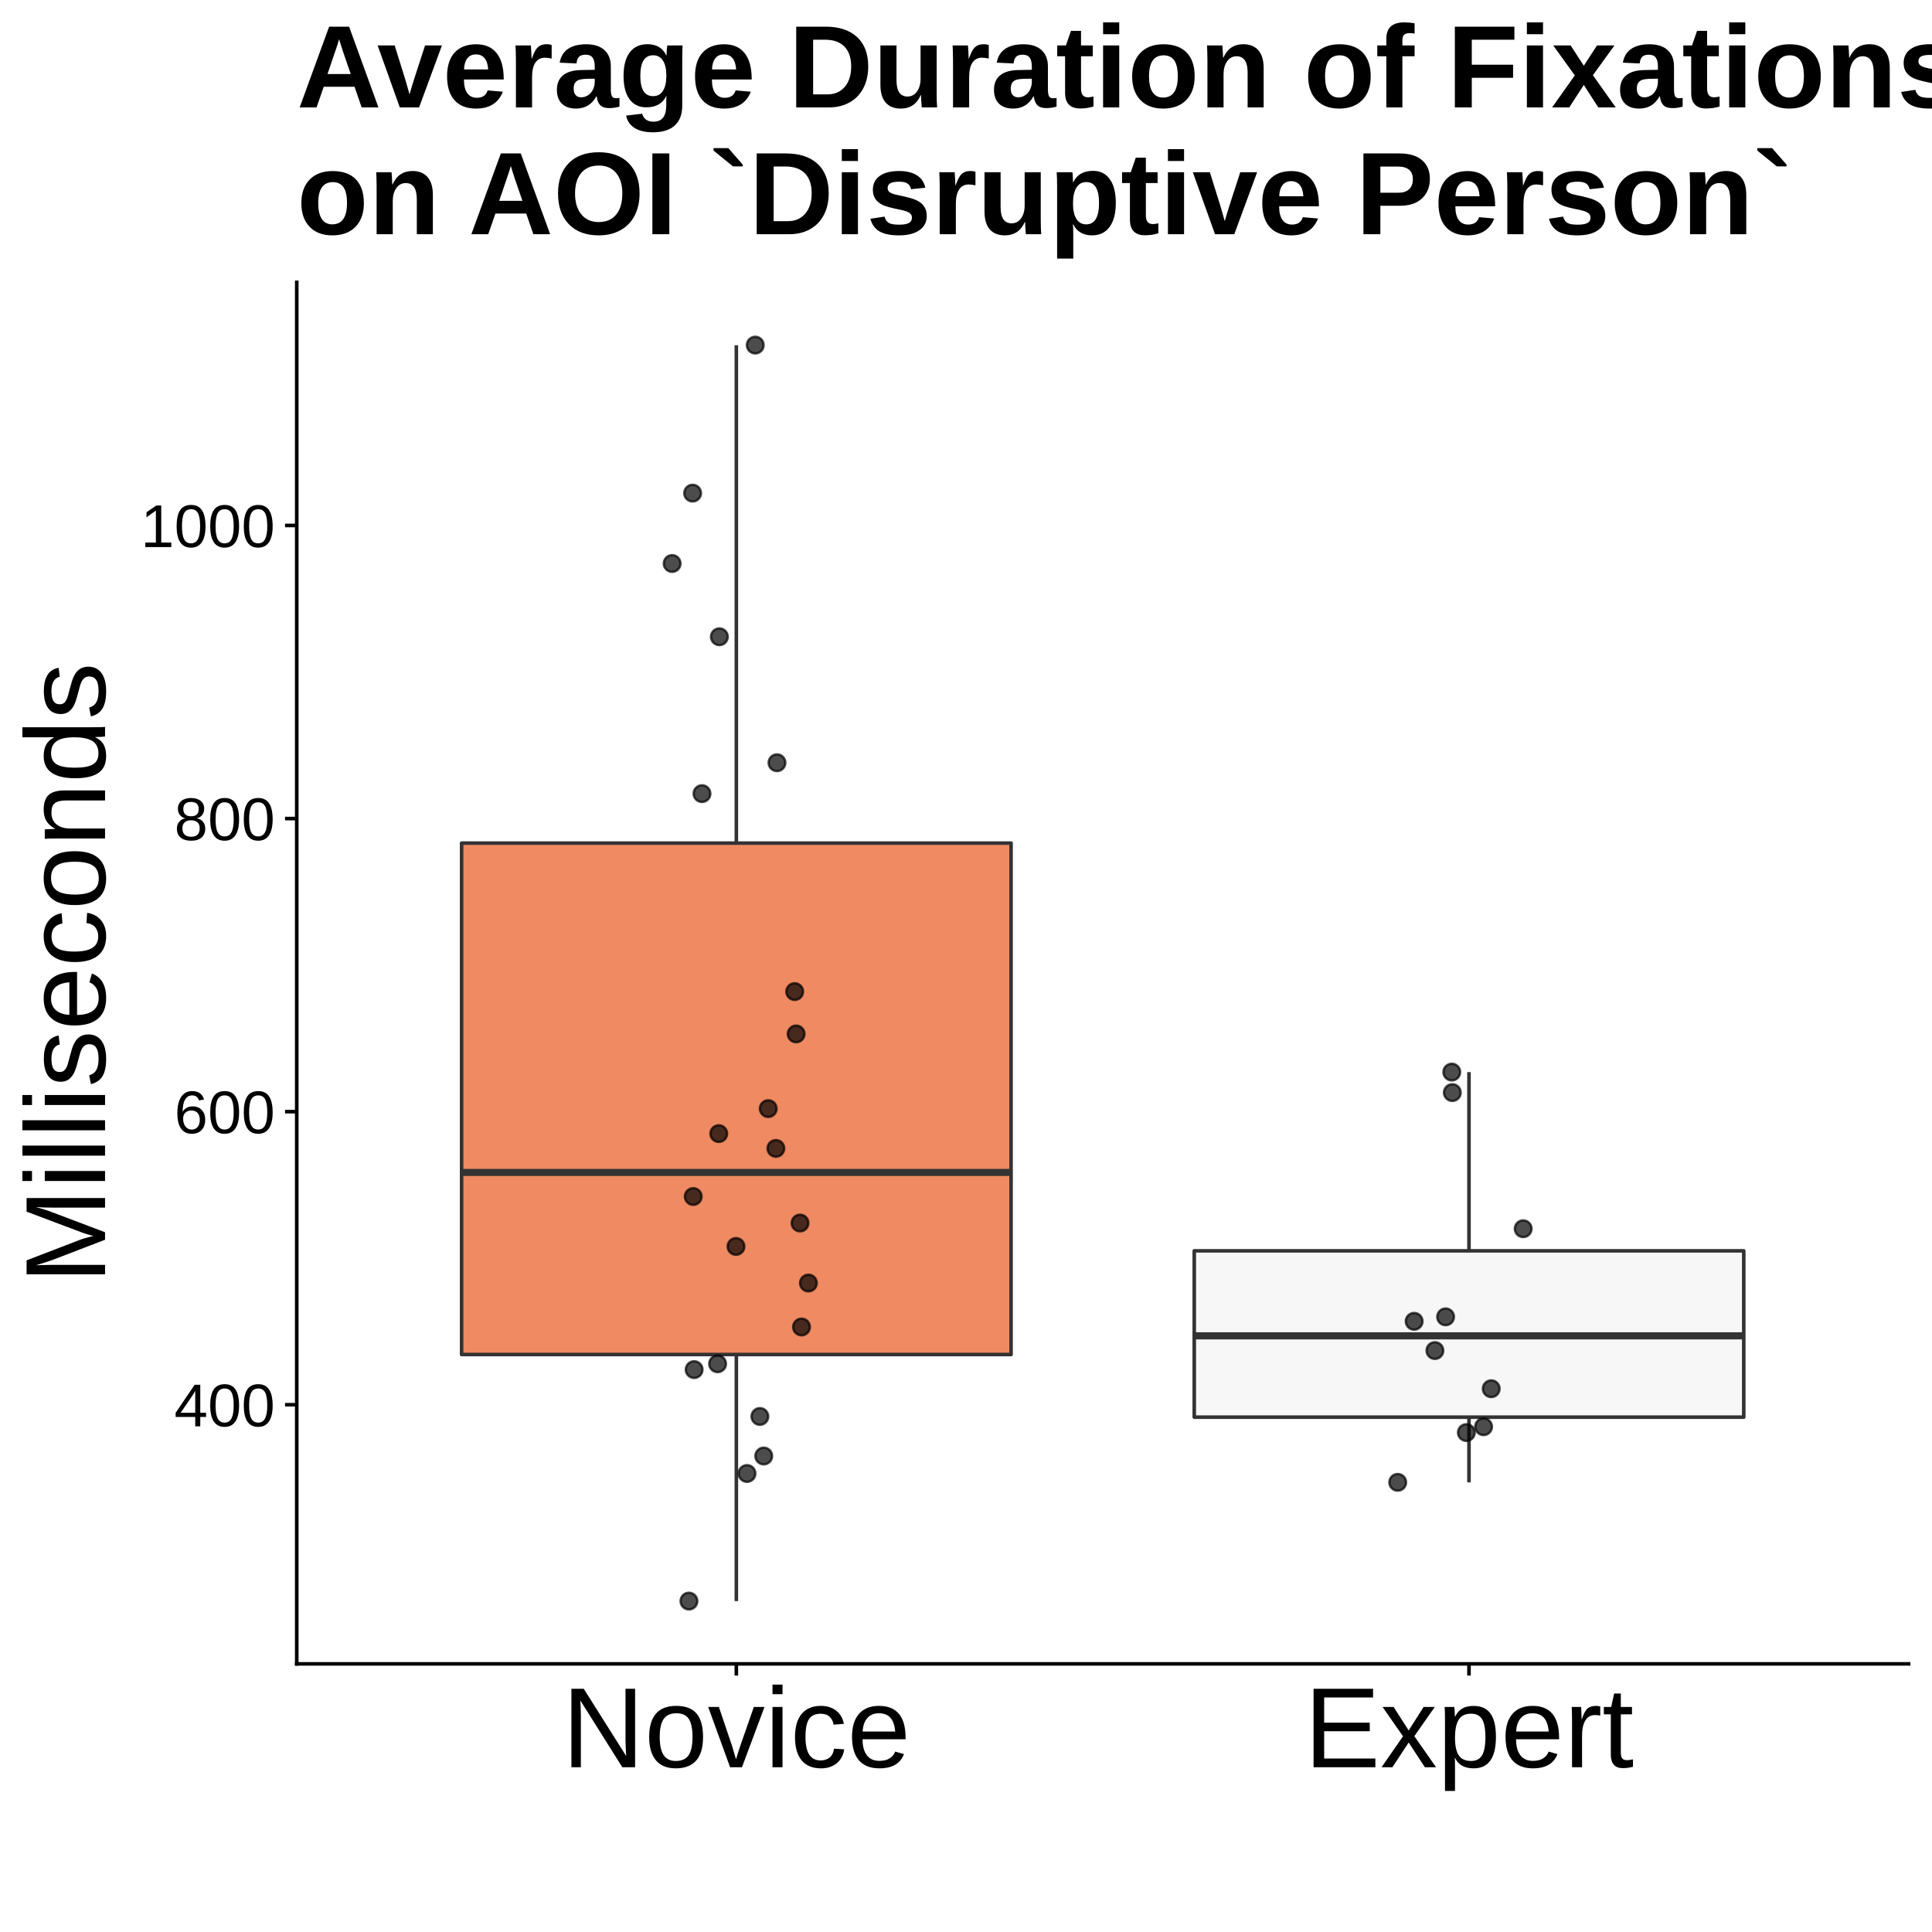
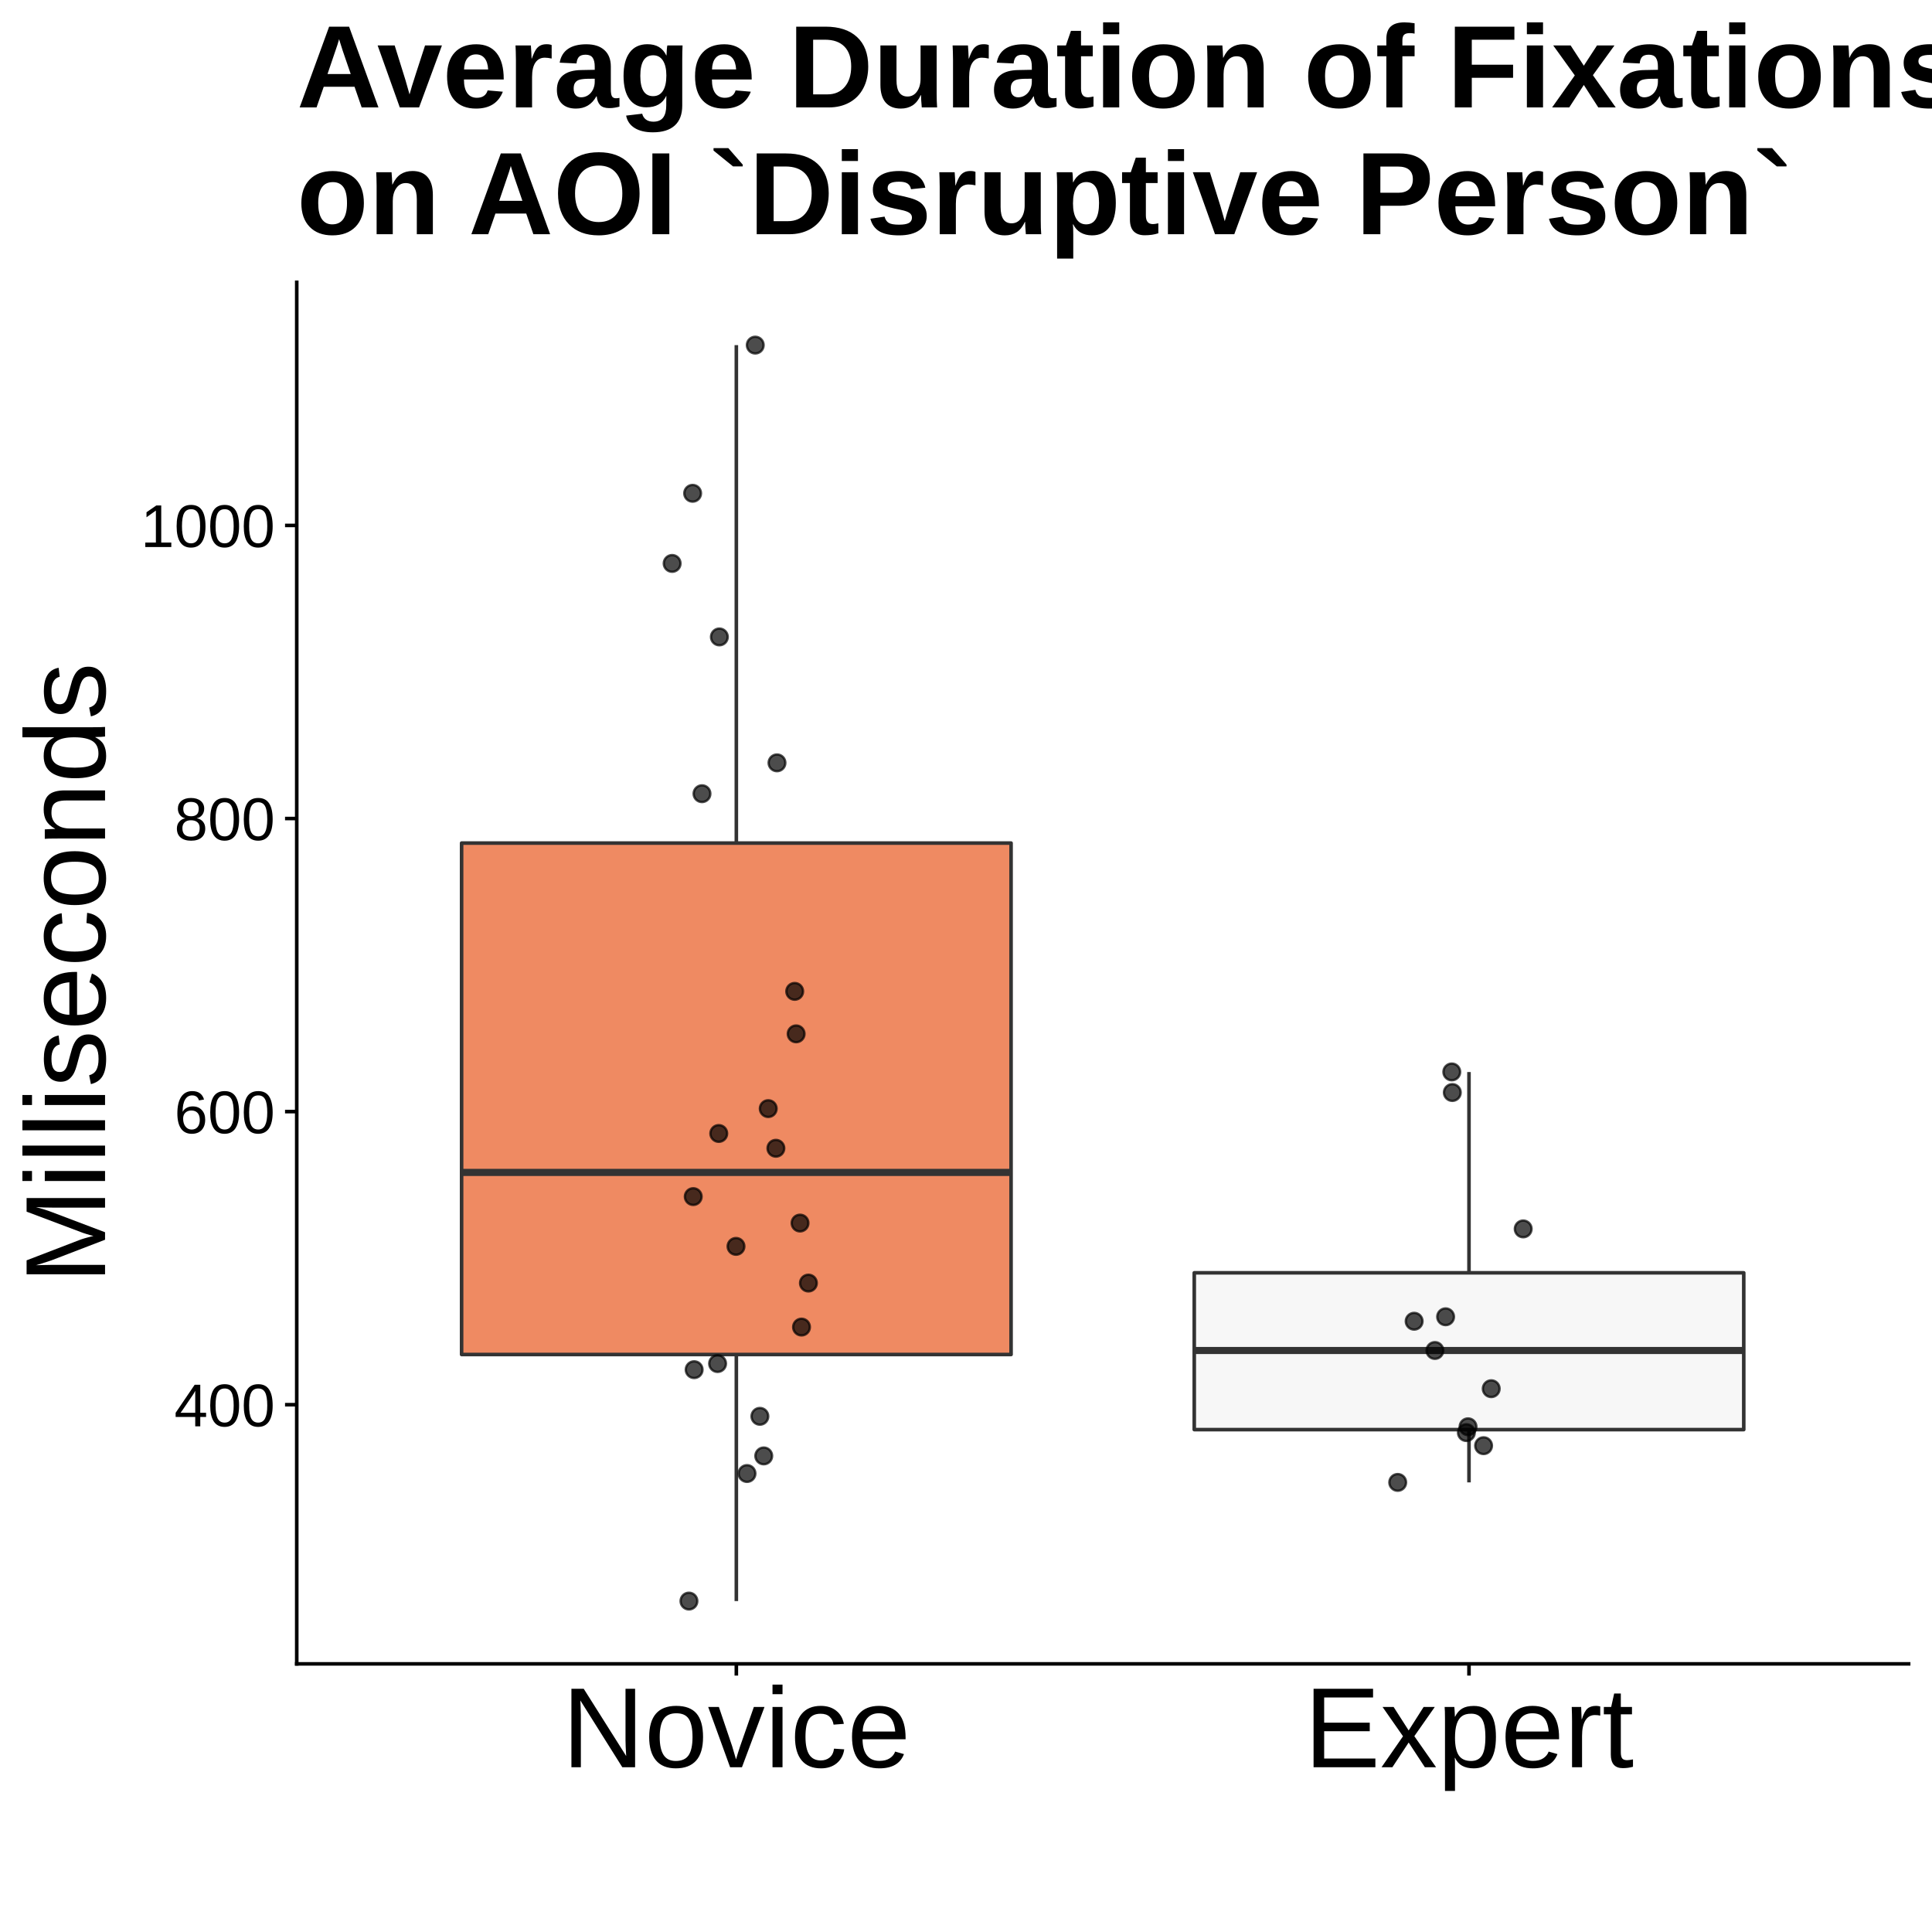
<svg xmlns="http://www.w3.org/2000/svg" class="svglite" width="576.00pt" height="576.00pt" viewBox="0 0 576.00 576.00">
  <defs>
    <style type="text/css">
    .svglite line, .svglite polyline, .svglite polygon, .svglite path, .svglite rect, .svglite circle {
      fill: none;
      stroke: #000000;
      stroke-linecap: round;
      stroke-linejoin: round;
      stroke-miterlimit: 10.00;
    }
    .svglite text {
      white-space: pre;
    }
  </style>
  </defs>
  <rect width="100%" height="100%" style="stroke: none; fill: none;" />
  <defs>
    <clipPath id="cpMC4wMHw1NzYuMDB8MC4wMHw1NzYuMDA=">
      <rect x="0.00" y="0.00" width="576.00" height="576.00" />
    </clipPath>
  </defs>
  <g clip-path="url(#cpMC4wMHw1NzYuMDB8MC4wMHw1NzYuMDA=)">
</g>
  <defs>
    <clipPath id="cpODguNDd8NTY5LjAzfDg0LjE3fDQ5Ni4wNg==">
      <rect x="88.47" y="84.17" width="480.56" height="411.89" />
    </clipPath>
  </defs>
  <g clip-path="url(#cpODguNDd8NTY5LjAzfDg0LjE3fDQ5Ni4wNg==)">
-     <line x1="219.53" y1="251.36" x2="219.53" y2="102.92" style="stroke-width: 1.07; stroke: #333333; stroke-linecap: butt;" />
+     <line x1="219.53" y1="251.35" x2="219.53" y2="102.90" style="stroke-width: 1.07; stroke: #333333; stroke-linecap: butt;" />
    <line x1="219.53" y1="403.83" x2="219.53" y2="477.34" style="stroke-width: 1.07; stroke: #333333; stroke-linecap: butt;" />
-     <polygon points="137.62,251.36 137.62,403.83 301.44,403.83 301.44,251.36 137.62,251.36 " style="stroke-width: 1.07; stroke: #333333; fill: #EF8A62;" />
-     <line x1="137.62" y1="349.55" x2="301.44" y2="349.55" style="stroke-width: 2.13; stroke: #333333; stroke-linecap: butt;" />
-     <line x1="437.96" y1="372.92" x2="437.96" y2="319.62" style="stroke-width: 1.07; stroke: #333333; stroke-linecap: butt;" />
-     <line x1="437.96" y1="422.51" x2="437.96" y2="441.95" style="stroke-width: 1.07; stroke: #333333; stroke-linecap: butt;" />
-     <polygon points="356.05,372.92 356.05,422.51 519.88,422.51 519.88,372.92 356.05,372.92 " style="stroke-width: 1.07; stroke: #333333; fill: #F7F7F7;" />
-     <line x1="356.05" y1="398.26" x2="519.88" y2="398.26" style="stroke-width: 2.13; stroke: #333333; stroke-linecap: butt;" />
-     <circle cx="209.29" cy="236.61" r="2.49" style="stroke-width: 0.71; stroke: #000000; stroke-opacity: 0.70; fill: #000000; fill-opacity: 0.70;" />
-     <circle cx="213.94" cy="406.59" r="2.49" style="stroke-width: 0.71; stroke: #000000; stroke-opacity: 0.70; fill: #000000; fill-opacity: 0.70;" />
-     <circle cx="222.71" cy="439.30" r="2.49" style="stroke-width: 0.71; stroke: #000000; stroke-opacity: 0.70; fill: #000000; fill-opacity: 0.70;" />
-     <circle cx="237.36" cy="308.25" r="2.49" style="stroke-width: 0.71; stroke: #000000; stroke-opacity: 0.70; fill: #000000; fill-opacity: 0.70;" />
-     <circle cx="206.50" cy="147.02" r="2.49" style="stroke-width: 0.71; stroke: #000000; stroke-opacity: 0.70; fill: #000000; fill-opacity: 0.70;" />
-     <circle cx="236.93" cy="295.63" r="2.49" style="stroke-width: 0.71; stroke: #000000; stroke-opacity: 0.70; fill: #000000; fill-opacity: 0.70;" />
-     <circle cx="238.96" cy="395.62" r="2.49" style="stroke-width: 0.71; stroke: #000000; stroke-opacity: 0.70; fill: #000000; fill-opacity: 0.70;" />
-     <circle cx="226.55" cy="422.30" r="2.49" style="stroke-width: 0.71; stroke: #000000; stroke-opacity: 0.70; fill: #000000; fill-opacity: 0.70;" />
+     <polygon points="137.62,251.35 137.62,403.83 301.44,403.83 301.44,251.35 137.62,251.35 " style="stroke-width: 1.07; stroke: #333333; fill: #EF8A62;" />
+     <line x1="137.62" y1="349.54" x2="301.44" y2="349.54" style="stroke-width: 2.13; stroke: #333333; stroke-linecap: butt;" />
+     <line x1="437.96" y1="379.47" x2="437.96" y2="319.61" style="stroke-width: 1.07; stroke: #333333; stroke-linecap: butt;" />
+     <line x1="437.96" y1="426.22" x2="437.96" y2="441.95" style="stroke-width: 1.07; stroke: #333333; stroke-linecap: butt;" />
+     <polygon points="356.05,379.47 356.05,426.22 519.88,426.22 519.88,379.47 356.05,379.47 " style="stroke-width: 1.07; stroke: #333333; fill: #F7F7F7;" />
+     <line x1="356.05" y1="402.63" x2="519.88" y2="402.63" style="stroke-width: 2.13; stroke: #333333; stroke-linecap: butt;" />
+     <circle cx="209.29" cy="236.63" r="2.49" style="stroke-width: 0.71; stroke: #000000; stroke-opacity: 0.70; fill: #000000; fill-opacity: 0.70;" />
+     <circle cx="213.94" cy="406.53" r="2.49" style="stroke-width: 0.71; stroke: #000000; stroke-opacity: 0.70; fill: #000000; fill-opacity: 0.70;" />
+     <circle cx="222.71" cy="439.31" r="2.49" style="stroke-width: 0.71; stroke: #000000; stroke-opacity: 0.70; fill: #000000; fill-opacity: 0.70;" />
+     <circle cx="237.36" cy="308.23" r="2.49" style="stroke-width: 0.71; stroke: #000000; stroke-opacity: 0.70; fill: #000000; fill-opacity: 0.70;" />
+     <circle cx="206.50" cy="147.07" r="2.49" style="stroke-width: 0.71; stroke: #000000; stroke-opacity: 0.70; fill: #000000; fill-opacity: 0.70;" />
+     <circle cx="236.93" cy="295.56" r="2.49" style="stroke-width: 0.71; stroke: #000000; stroke-opacity: 0.70; fill: #000000; fill-opacity: 0.70;" />
+     <circle cx="238.96" cy="395.65" r="2.49" style="stroke-width: 0.71; stroke: #000000; stroke-opacity: 0.70; fill: #000000; fill-opacity: 0.70;" />
+     <circle cx="226.55" cy="422.26" r="2.49" style="stroke-width: 0.71; stroke: #000000; stroke-opacity: 0.70; fill: #000000; fill-opacity: 0.70;" />
    <circle cx="225.17" cy="102.89" r="2.49" style="stroke-width: 0.71; stroke: #000000; stroke-opacity: 0.70; fill: #000000; fill-opacity: 0.70;" />
-     <circle cx="200.39" cy="168.00" r="2.49" style="stroke-width: 0.71; stroke: #000000; stroke-opacity: 0.70; fill: #000000; fill-opacity: 0.70;" />
-     <circle cx="206.68" cy="356.73" r="2.49" style="stroke-width: 0.71; stroke: #000000; stroke-opacity: 0.70; fill: #000000; fill-opacity: 0.70;" />
+     <circle cx="200.39" cy="167.98" r="2.49" style="stroke-width: 0.71; stroke: #000000; stroke-opacity: 0.70; fill: #000000; fill-opacity: 0.70;" />
+     <circle cx="206.68" cy="356.75" r="2.49" style="stroke-width: 0.71; stroke: #000000; stroke-opacity: 0.70; fill: #000000; fill-opacity: 0.70;" />
    <circle cx="205.40" cy="477.34" r="2.49" style="stroke-width: 0.71; stroke: #000000; stroke-opacity: 0.70; fill: #000000; fill-opacity: 0.70;" />
-     <circle cx="227.70" cy="434.09" r="2.49" style="stroke-width: 0.71; stroke: #000000; stroke-opacity: 0.70; fill: #000000; fill-opacity: 0.70;" />
-     <circle cx="214.47" cy="189.84" r="2.49" style="stroke-width: 0.71; stroke: #000000; stroke-opacity: 0.70; fill: #000000; fill-opacity: 0.70;" />
-     <circle cx="231.32" cy="342.38" r="2.49" style="stroke-width: 0.71; stroke: #000000; stroke-opacity: 0.70; fill: #000000; fill-opacity: 0.70;" />
-     <circle cx="219.43" cy="371.61" r="2.49" style="stroke-width: 0.71; stroke: #000000; stroke-opacity: 0.70; fill: #000000; fill-opacity: 0.70;" />
+     <circle cx="227.70" cy="434.06" r="2.49" style="stroke-width: 0.71; stroke: #000000; stroke-opacity: 0.70; fill: #000000; fill-opacity: 0.70;" />
+     <circle cx="214.47" cy="189.89" r="2.49" style="stroke-width: 0.71; stroke: #000000; stroke-opacity: 0.70; fill: #000000; fill-opacity: 0.70;" />
+     <circle cx="231.32" cy="342.34" r="2.49" style="stroke-width: 0.71; stroke: #000000; stroke-opacity: 0.70; fill: #000000; fill-opacity: 0.70;" />
+     <circle cx="219.43" cy="371.59" r="2.49" style="stroke-width: 0.71; stroke: #000000; stroke-opacity: 0.70; fill: #000000; fill-opacity: 0.70;" />
    <circle cx="229.04" cy="330.52" r="2.49" style="stroke-width: 0.71; stroke: #000000; stroke-opacity: 0.70; fill: #000000; fill-opacity: 0.70;" />
-     <circle cx="241.02" cy="382.52" r="2.49" style="stroke-width: 0.71; stroke: #000000; stroke-opacity: 0.70; fill: #000000; fill-opacity: 0.70;" />
-     <circle cx="214.29" cy="337.97" r="2.49" style="stroke-width: 0.71; stroke: #000000; stroke-opacity: 0.70; fill: #000000; fill-opacity: 0.70;" />
-     <circle cx="231.65" cy="227.40" r="2.49" style="stroke-width: 0.71; stroke: #000000; stroke-opacity: 0.70; fill: #000000; fill-opacity: 0.70;" />
-     <circle cx="238.52" cy="364.63" r="2.49" style="stroke-width: 0.71; stroke: #000000; stroke-opacity: 0.70; fill: #000000; fill-opacity: 0.70;" />
-     <circle cx="206.95" cy="408.33" r="2.49" style="stroke-width: 0.71; stroke: #000000; stroke-opacity: 0.70; fill: #000000; fill-opacity: 0.70;" />
-     <circle cx="444.59" cy="414.03" r="2.49" style="stroke-width: 0.71; stroke: #000000; stroke-opacity: 0.70; fill: #000000; fill-opacity: 0.70;" />
-     <circle cx="421.61" cy="393.93" r="2.49" style="stroke-width: 0.71; stroke: #000000; stroke-opacity: 0.70; fill: #000000; fill-opacity: 0.70;" />
-     <circle cx="427.80" cy="402.65" r="2.49" style="stroke-width: 0.71; stroke: #000000; stroke-opacity: 0.70; fill: #000000; fill-opacity: 0.70;" />
-     <circle cx="432.99" cy="325.74" r="2.49" style="stroke-width: 0.71; stroke: #000000; stroke-opacity: 0.70; fill: #000000; fill-opacity: 0.70;" />
-     <circle cx="416.71" cy="441.94" r="2.49" style="stroke-width: 0.71; stroke: #000000; stroke-opacity: 0.70; fill: #000000; fill-opacity: 0.70;" />
-     <circle cx="432.83" cy="319.63" r="2.49" style="stroke-width: 0.71; stroke: #000000; stroke-opacity: 0.70; fill: #000000; fill-opacity: 0.70;" />
-     <circle cx="454.12" cy="366.33" r="2.49" style="stroke-width: 0.71; stroke: #000000; stroke-opacity: 0.70; fill: #000000; fill-opacity: 0.70;" />
-     <circle cx="430.99" cy="392.60" r="2.49" style="stroke-width: 0.71; stroke: #000000; stroke-opacity: 0.70; fill: #000000; fill-opacity: 0.70;" />
-     <circle cx="437.18" cy="427.10" r="2.49" style="stroke-width: 0.71; stroke: #000000; stroke-opacity: 0.70; fill: #000000; fill-opacity: 0.70;" />
-     <circle cx="442.31" cy="425.36" r="2.49" style="stroke-width: 0.71; stroke: #000000; stroke-opacity: 0.70; fill: #000000; fill-opacity: 0.70;" />
+     <circle cx="241.02" cy="382.53" r="2.49" style="stroke-width: 0.71; stroke: #000000; stroke-opacity: 0.70; fill: #000000; fill-opacity: 0.70;" />
+     <circle cx="214.29" cy="337.93" r="2.49" style="stroke-width: 0.71; stroke: #000000; stroke-opacity: 0.70; fill: #000000; fill-opacity: 0.70;" />
+     <circle cx="231.65" cy="227.43" r="2.49" style="stroke-width: 0.71; stroke: #000000; stroke-opacity: 0.70; fill: #000000; fill-opacity: 0.70;" />
+     <circle cx="238.52" cy="364.64" r="2.49" style="stroke-width: 0.71; stroke: #000000; stroke-opacity: 0.70; fill: #000000; fill-opacity: 0.70;" />
+     <circle cx="206.95" cy="408.35" r="2.49" style="stroke-width: 0.71; stroke: #000000; stroke-opacity: 0.70; fill: #000000; fill-opacity: 0.70;" />
+     <circle cx="444.59" cy="414.02" r="2.49" style="stroke-width: 0.71; stroke: #000000; stroke-opacity: 0.70; fill: #000000; fill-opacity: 0.70;" />
+     <circle cx="421.61" cy="393.91" r="2.49" style="stroke-width: 0.71; stroke: #000000; stroke-opacity: 0.70; fill: #000000; fill-opacity: 0.70;" />
+     <circle cx="427.80" cy="402.63" r="2.49" style="stroke-width: 0.71; stroke: #000000; stroke-opacity: 0.70; fill: #000000; fill-opacity: 0.70;" />
+     <circle cx="432.99" cy="325.72" r="2.49" style="stroke-width: 0.71; stroke: #000000; stroke-opacity: 0.70; fill: #000000; fill-opacity: 0.70;" />
+     <circle cx="416.71" cy="441.96" r="2.49" style="stroke-width: 0.71; stroke: #000000; stroke-opacity: 0.70; fill: #000000; fill-opacity: 0.70;" />
+     <circle cx="432.83" cy="319.58" r="2.49" style="stroke-width: 0.71; stroke: #000000; stroke-opacity: 0.70; fill: #000000; fill-opacity: 0.70;" />
+     <circle cx="454.12" cy="366.38" r="2.49" style="stroke-width: 0.71; stroke: #000000; stroke-opacity: 0.70; fill: #000000; fill-opacity: 0.70;" />
+     <circle cx="430.99" cy="392.58" r="2.49" style="stroke-width: 0.71; stroke: #000000; stroke-opacity: 0.70; fill: #000000; fill-opacity: 0.70;" />
+     <circle cx="437.18" cy="427.11" r="2.49" style="stroke-width: 0.71; stroke: #000000; stroke-opacity: 0.70; fill: #000000; fill-opacity: 0.70;" />
+     <circle cx="442.31" cy="431.01" r="2.49" style="stroke-width: 0.71; stroke: #000000; stroke-opacity: 0.70; fill: #000000; fill-opacity: 0.70;" />
+     <circle cx="437.68" cy="425.37" r="2.49" style="stroke-width: 0.71; stroke: #000000; stroke-opacity: 0.70; fill: #000000; fill-opacity: 0.70;" />
  </g>
  <g clip-path="url(#cpMC4wMHw1NzYuMDB8MC4wMHw1NzYuMDA=)">
    <polyline points="88.47,496.06 88.47,84.17 " style="stroke-width: 1.07; stroke-linecap: square;" />
    <text x="81.99" y="425.24" text-anchor="end" style="font-size: 18.00px; font-family: &quot;Arial&quot;;" textLength="30.02px" lengthAdjust="spacingAndGlyphs">400</text>
    <text x="81.99" y="337.86" text-anchor="end" style="font-size: 18.00px; font-family: &quot;Arial&quot;;" textLength="30.02px" lengthAdjust="spacingAndGlyphs">600</text>
-     <text x="81.99" y="250.48" text-anchor="end" style="font-size: 18.00px; font-family: &quot;Arial&quot;;" textLength="30.02px" lengthAdjust="spacingAndGlyphs">800</text>
-     <text x="81.99" y="163.10" text-anchor="end" style="font-size: 18.00px; font-family: &quot;Arial&quot;;" textLength="40.03px" lengthAdjust="spacingAndGlyphs">1000</text>
-     <polyline points="84.98,418.80 88.47,418.80 " style="stroke-width: 1.07; stroke-linecap: butt;" />
-     <polyline points="84.98,331.42 88.47,331.42 " style="stroke-width: 1.07; stroke-linecap: butt;" />
-     <polyline points="84.98,244.04 88.47,244.04 " style="stroke-width: 1.07; stroke-linecap: butt;" />
-     <polyline points="84.98,156.66 88.47,156.66 " style="stroke-width: 1.07; stroke-linecap: butt;" />
+     <text x="81.99" y="250.47" text-anchor="end" style="font-size: 18.00px; font-family: &quot;Arial&quot;;" textLength="30.02px" lengthAdjust="spacingAndGlyphs">800</text>
+     <text x="81.99" y="163.09" text-anchor="end" style="font-size: 18.00px; font-family: &quot;Arial&quot;;" textLength="40.03px" lengthAdjust="spacingAndGlyphs">1000</text>
+     <polyline points="84.98,418.79 88.47,418.79 " style="stroke-width: 1.07; stroke-linecap: butt;" />
+     <polyline points="84.98,331.41 88.47,331.41 " style="stroke-width: 1.07; stroke-linecap: butt;" />
+     <polyline points="84.98,244.03 88.47,244.03 " style="stroke-width: 1.07; stroke-linecap: butt;" />
+     <polyline points="84.98,156.65 88.47,156.65 " style="stroke-width: 1.07; stroke-linecap: butt;" />
    <polyline points="88.47,496.06 569.03,496.06 " style="stroke-width: 1.07; stroke-linecap: square;" />
    <polyline points="219.53,499.55 219.53,496.06 " style="stroke-width: 1.07; stroke-linecap: butt;" />
    <polyline points="437.96,499.55 437.96,496.06 " style="stroke-width: 1.07; stroke-linecap: butt;" />
    <text x="219.53" y="526.88" text-anchor="middle" style="font-size: 34.00px; font-family: &quot;Arial&quot;;" textLength="103.92px" lengthAdjust="spacingAndGlyphs">Novice</text>
    <text x="437.96" y="526.88" text-anchor="middle" style="font-size: 34.00px; font-family: &quot;Arial&quot;;" textLength="98.26px" lengthAdjust="spacingAndGlyphs">Expert</text>
    <text transform="translate(31.32,290.12) rotate(-90)" text-anchor="middle" style="font-size: 34.00px; font-family: &quot;Arial&quot;;" textLength="185.16px" lengthAdjust="spacingAndGlyphs">Milliseconds</text>
    <text x="88.47" y="32.03" style="font-size: 35.00px; font-weight: bold; font-family: &quot;Arial&quot;;" textLength="496.53px" lengthAdjust="spacingAndGlyphs">Average Duration of Fixations</text>
    <text x="88.47" y="69.83" style="font-size: 35.00px; font-weight: bold; font-family: &quot;Arial&quot;;" textLength="445.96px" lengthAdjust="spacingAndGlyphs">on AOI `Disruptive Person`</text>
  </g>
</svg>
